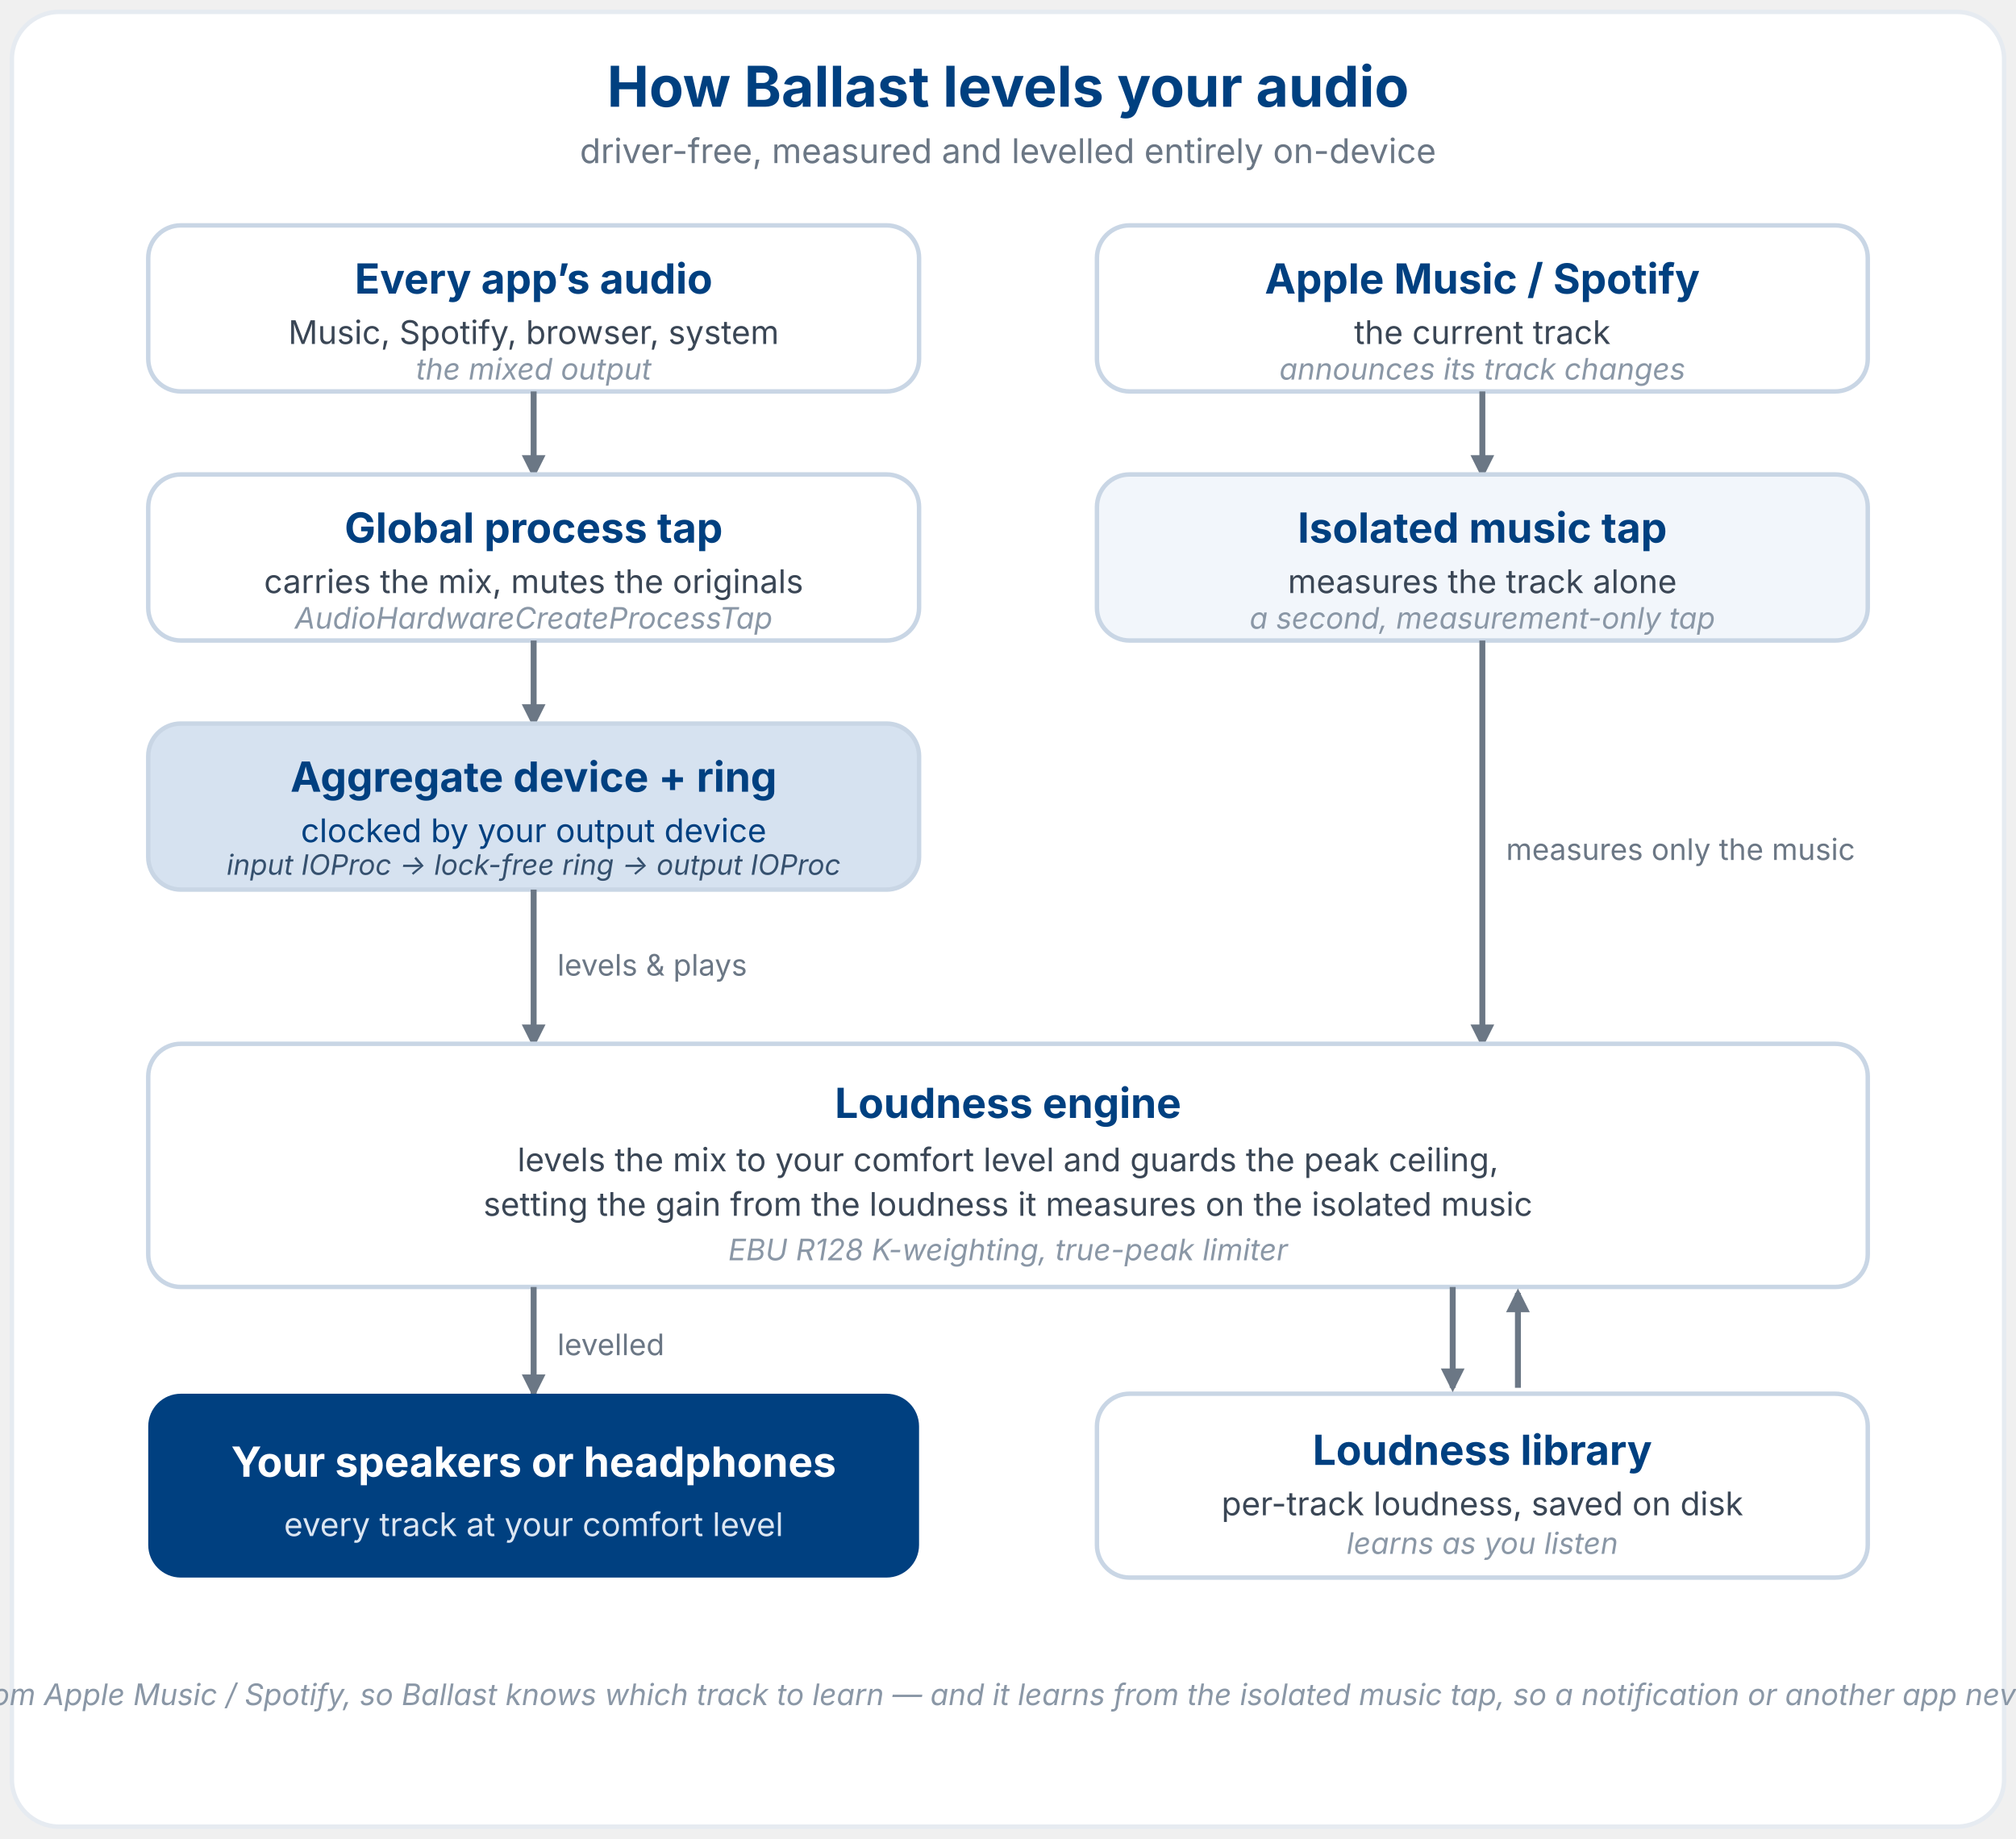
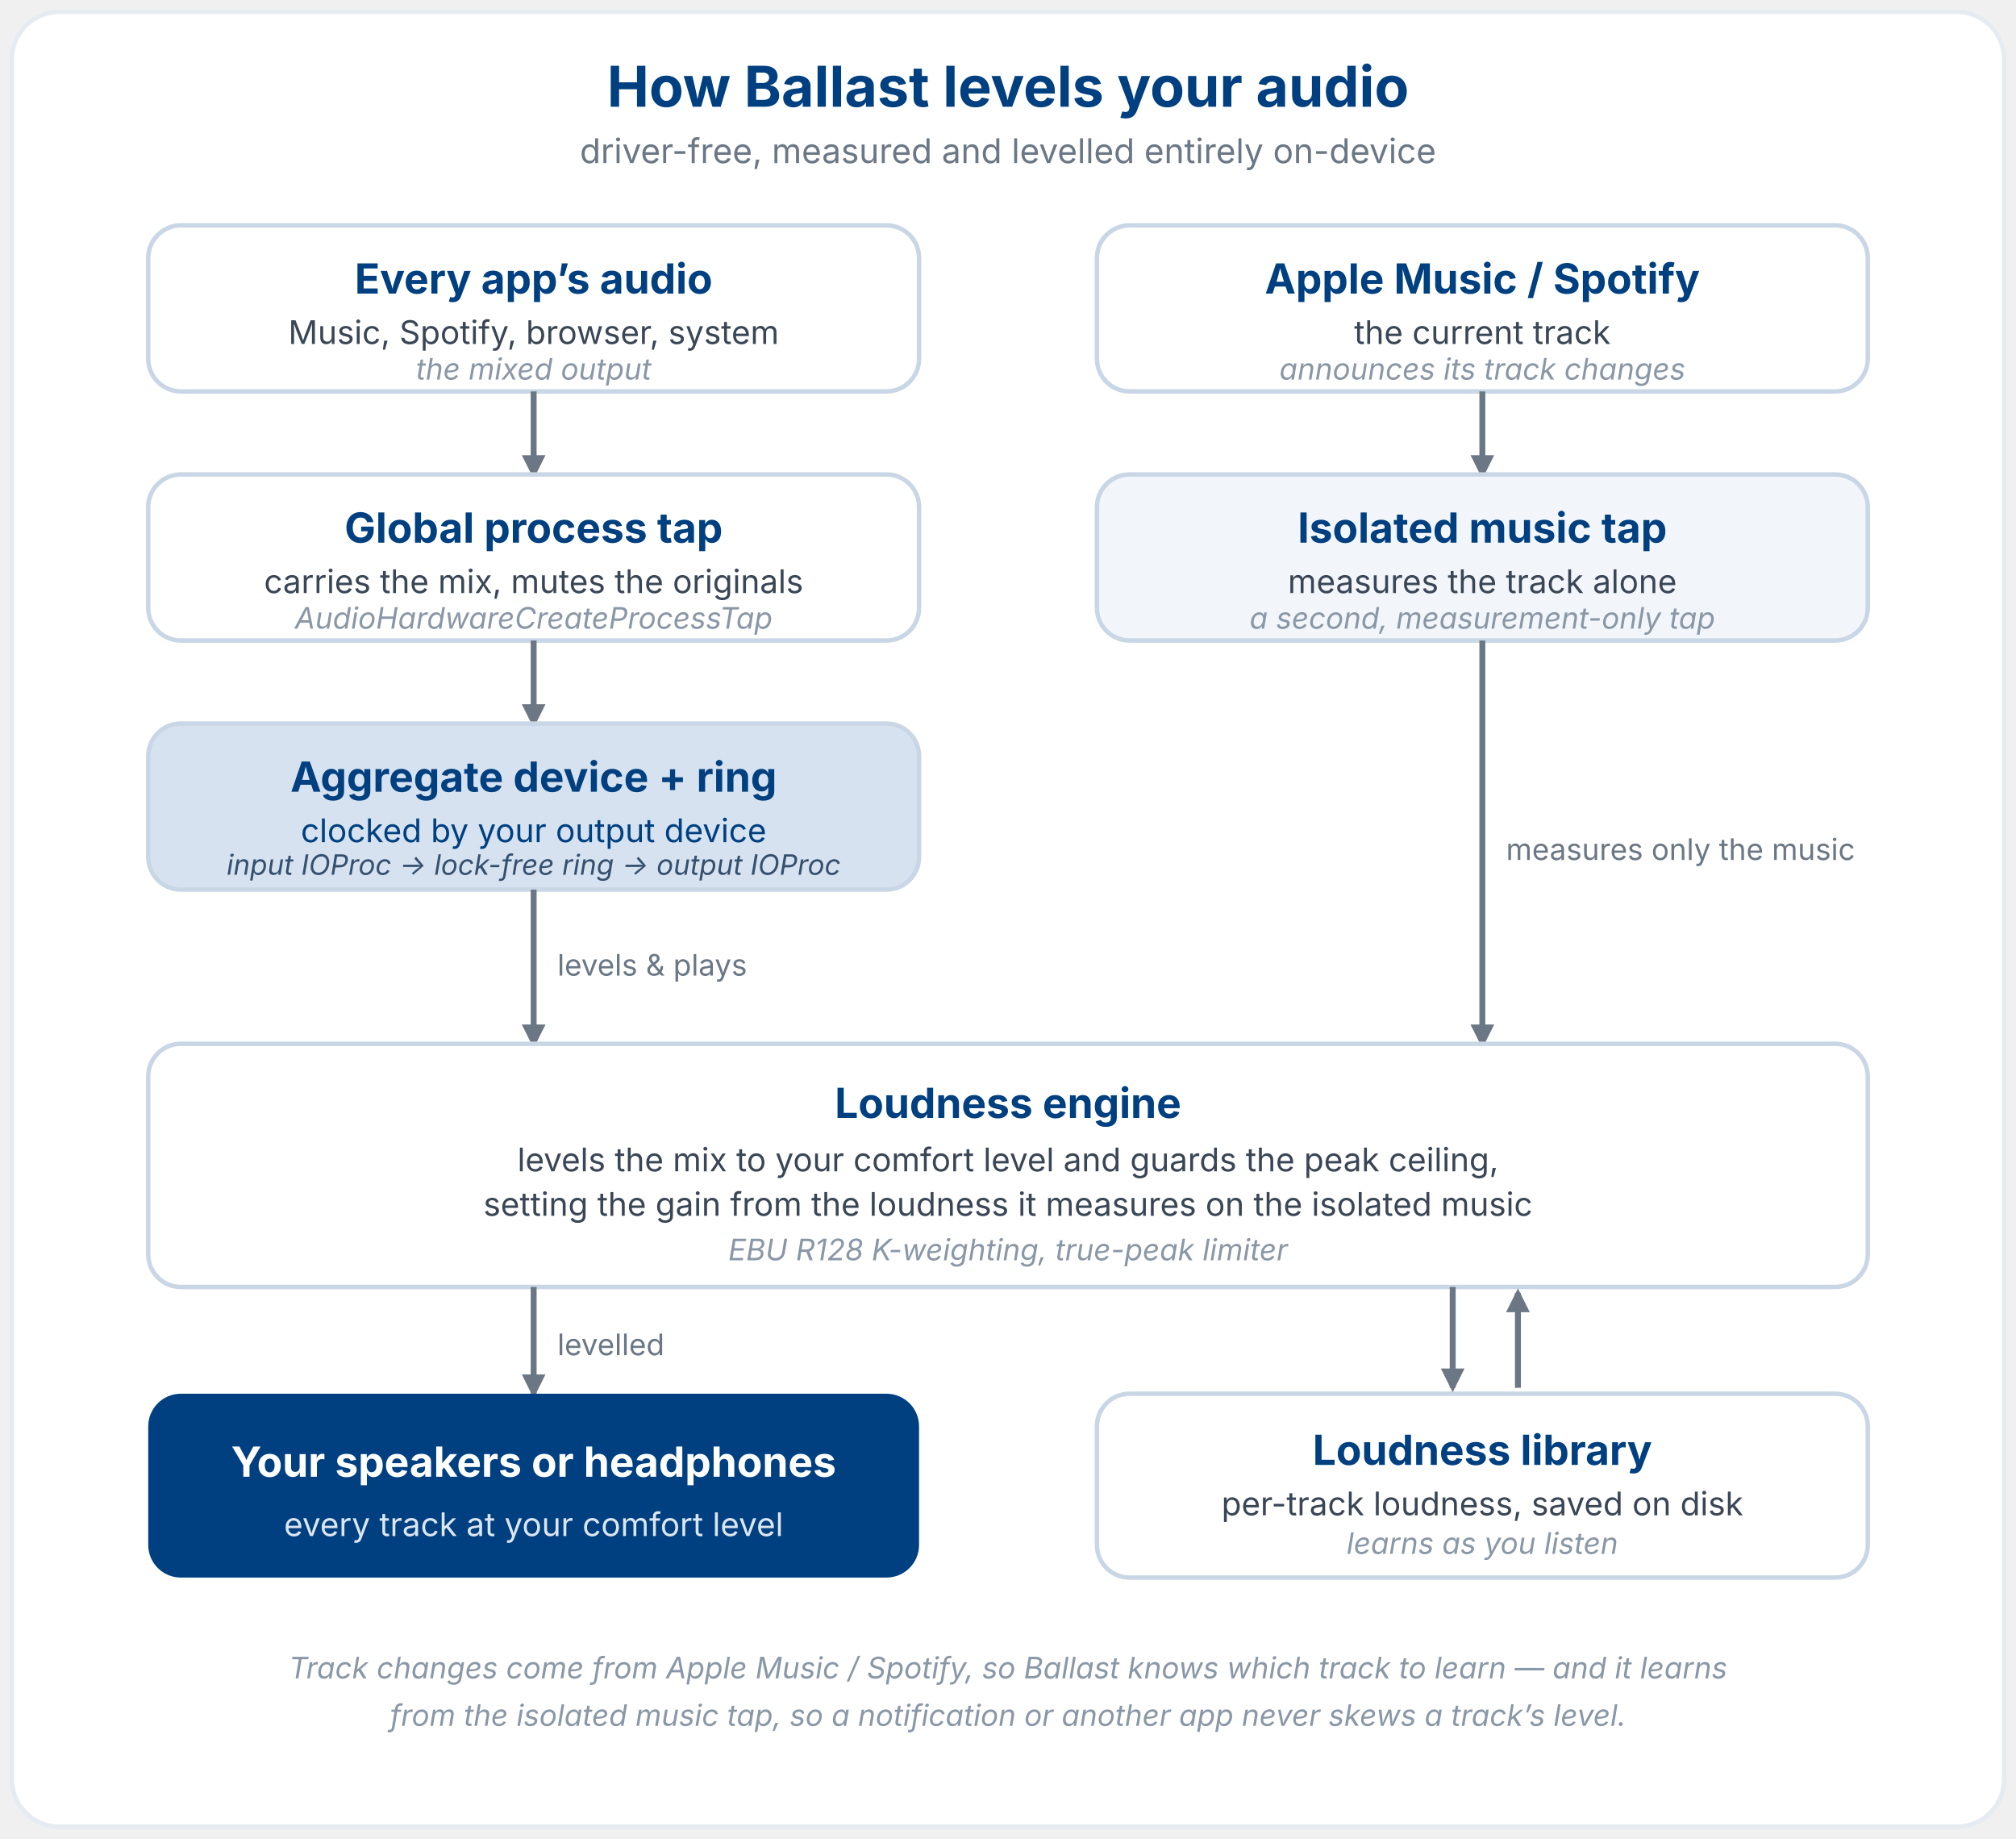
<svg xmlns="http://www.w3.org/2000/svg" viewBox="0 0 680 620" role="img" aria-label="How Ballast levels audio: a global Core Audio process tap captures the whole mix and mutes the originals, buffered through an aggregate device and lock-free ring clocked by the output device, then levelled by the loudness engine and played to your speakers. In parallel, a second tap scoped to just Apple Music or Spotify captures the current track in isolation; the engine measures that music-only stream to decide the level and to learn each track into an on-disk library, so system sounds and other apps never skew a track's loudness.">
  <style>
    text { font-family: system-ui, -apple-system, sans-serif; }
    .h { fill: #004080; font-weight: 700; font-size: 14px; }
    .b { fill: #3a4655; font-size: 11px; }
    .t { fill: #8a97a6; font-size: 10px; font-style: italic; }
    .title { fill: #004080; font-weight: 700; font-size: 19px; }
    .sub { fill: #6b7785; font-size: 11.5px; }
    .lab { fill: #6b7785; font-size: 10px; }
    .box { fill: #ffffff; stroke: #c9d6e5; stroke-width: 1.5; }
    .meas { fill: #f2f6fb; stroke: #c9d6e5; stroke-width: 1.5; }
    .arrow { stroke: #6b7785; stroke-width: 2; fill: none; }
  </style>
  <defs>
    <marker id="a" markerWidth="9" markerHeight="9" refX="6.5" refY="4" orient="auto" markerUnits="userSpaceOnUse">
      <path d="M0,0 L8,4 L0,8 z" fill="#6b7785" />
    </marker>
  </defs>
  <rect x="4" y="4" width="672" height="612" rx="16" fill="#ffffff" stroke="#e6ebf1" stroke-width="1.5" />
  <text x="340" y="36" text-anchor="middle" class="title">How Ballast levels your audio</text>
  <text x="340" y="55" text-anchor="middle" class="sub">driver-free, measured and levelled entirely on-device</text>
  <rect x="50" y="76" width="260" height="56" rx="11" class="box" />
  <text x="180" y="99" text-anchor="middle" class="h">Every app’s audio</text>
  <text x="180" y="116" text-anchor="middle" class="b">Music, Spotify, browser, system</text>
  <text x="180" y="128" text-anchor="middle" class="t">the mixed output</text>
  <line x1="180" y1="132" x2="180" y2="160" class="arrow" marker-end="url(#a)" />
  <rect x="50" y="160" width="260" height="56" rx="11" class="box" />
  <text x="180" y="183" text-anchor="middle" class="h">Global process tap</text>
  <text x="180" y="200" text-anchor="middle" class="b">carries the mix, mutes the originals</text>
  <text x="180" y="212" text-anchor="middle" class="t">AudioHardwareCreateProcessTap</text>
  <line x1="180" y1="216" x2="180" y2="244" class="arrow" marker-end="url(#a)" />
  <rect x="50" y="244" width="260" height="56" rx="11" fill="#d6e2f0" stroke="#c9d6e5" stroke-width="1.5" />
  <text x="180" y="267" text-anchor="middle" class="h">Aggregate device + ring</text>
  <text x="180" y="284" text-anchor="middle" style="fill:#004080;font-size:11px">clocked by your output device</text>
  <text x="180" y="295" text-anchor="middle" style="fill:#35506e;font-size:9.5px;font-style:italic">input IOProc → lock-free ring → output IOProc</text>
  <line x1="180" y1="300" x2="180" y2="352" class="arrow" marker-end="url(#a)" />
  <text x="188" y="329" class="lab">levels &amp; plays</text>
  <rect x="370" y="76" width="260" height="56" rx="11" class="box" />
  <text x="500" y="99" text-anchor="middle" class="h">Apple Music / Spotify</text>
  <text x="500" y="116" text-anchor="middle" class="b">the current track</text>
  <text x="500" y="128" text-anchor="middle" class="t">announces its track changes</text>
  <line x1="500" y1="132" x2="500" y2="160" class="arrow" marker-end="url(#a)" />
  <rect x="370" y="160" width="260" height="56" rx="11" class="meas" />
  <text x="500" y="183" text-anchor="middle" class="h">Isolated music tap</text>
  <text x="500" y="200" text-anchor="middle" class="b">measures the track alone</text>
  <text x="500" y="212" text-anchor="middle" class="t">a second, measurement-only tap</text>
  <line x1="500" y1="216" x2="500" y2="352" class="arrow" marker-end="url(#a)" />
  <text x="508" y="290" class="lab">measures only the music</text>
  <rect x="50" y="352" width="580" height="82" rx="11" class="box" />
  <text x="340" y="377" text-anchor="middle" class="h">Loudness engine</text>
  <text x="340" y="395" text-anchor="middle" class="b">levels the mix to your comfort level and guards the peak ceiling,</text>
  <text x="340" y="410" text-anchor="middle" class="b">setting the gain from the loudness it measures on the isolated music</text>
  <text x="340" y="425" text-anchor="middle" class="t">EBU R128 K-weighting, true-peak limiter</text>
  <line x1="180" y1="434" x2="180" y2="470" class="arrow" marker-end="url(#a)" />
  <text x="188" y="457" class="lab">levelled</text>
  <rect x="50" y="470" width="260" height="62" rx="11" fill="#004080" />
  <text x="180" y="498" text-anchor="middle" style="fill:#ffffff;font-weight:700;font-size:14px">Your speakers or headphones</text>
  <text x="180" y="518" text-anchor="middle" style="fill:#dce6f2;font-size:11px">every track at your comfort level</text>
  <rect x="370" y="470" width="260" height="62" rx="11" class="box" />
  <text x="500" y="494" text-anchor="middle" class="h">Loudness library</text>
  <text x="500" y="511" text-anchor="middle" class="b">per-track loudness, saved on disk</text>
  <text x="500" y="524" text-anchor="middle" class="t">learns as you listen</text>
  <line x1="490" y1="434" x2="490" y2="468" class="arrow" marker-end="url(#a)" />
  <line x1="512" y1="468" x2="512" y2="436" class="arrow" marker-end="url(#a)" />
-   <text x="340" y="575" text-anchor="middle" class="t">Track changes come from Apple Music / Spotify, so Ballast knows which track to learn — and it learns from the isolated music tap, so a notification or another app never skews a track’s level.</text>
+   <text x="340" y="566" text-anchor="middle" class="t">Track changes come from Apple Music / Spotify, so Ballast knows which track to learn — and it learns</text>
+   <text x="340" y="582" text-anchor="middle" class="t">from the isolated music tap, so a notification or another app never skews a track’s level.</text>
</svg>
